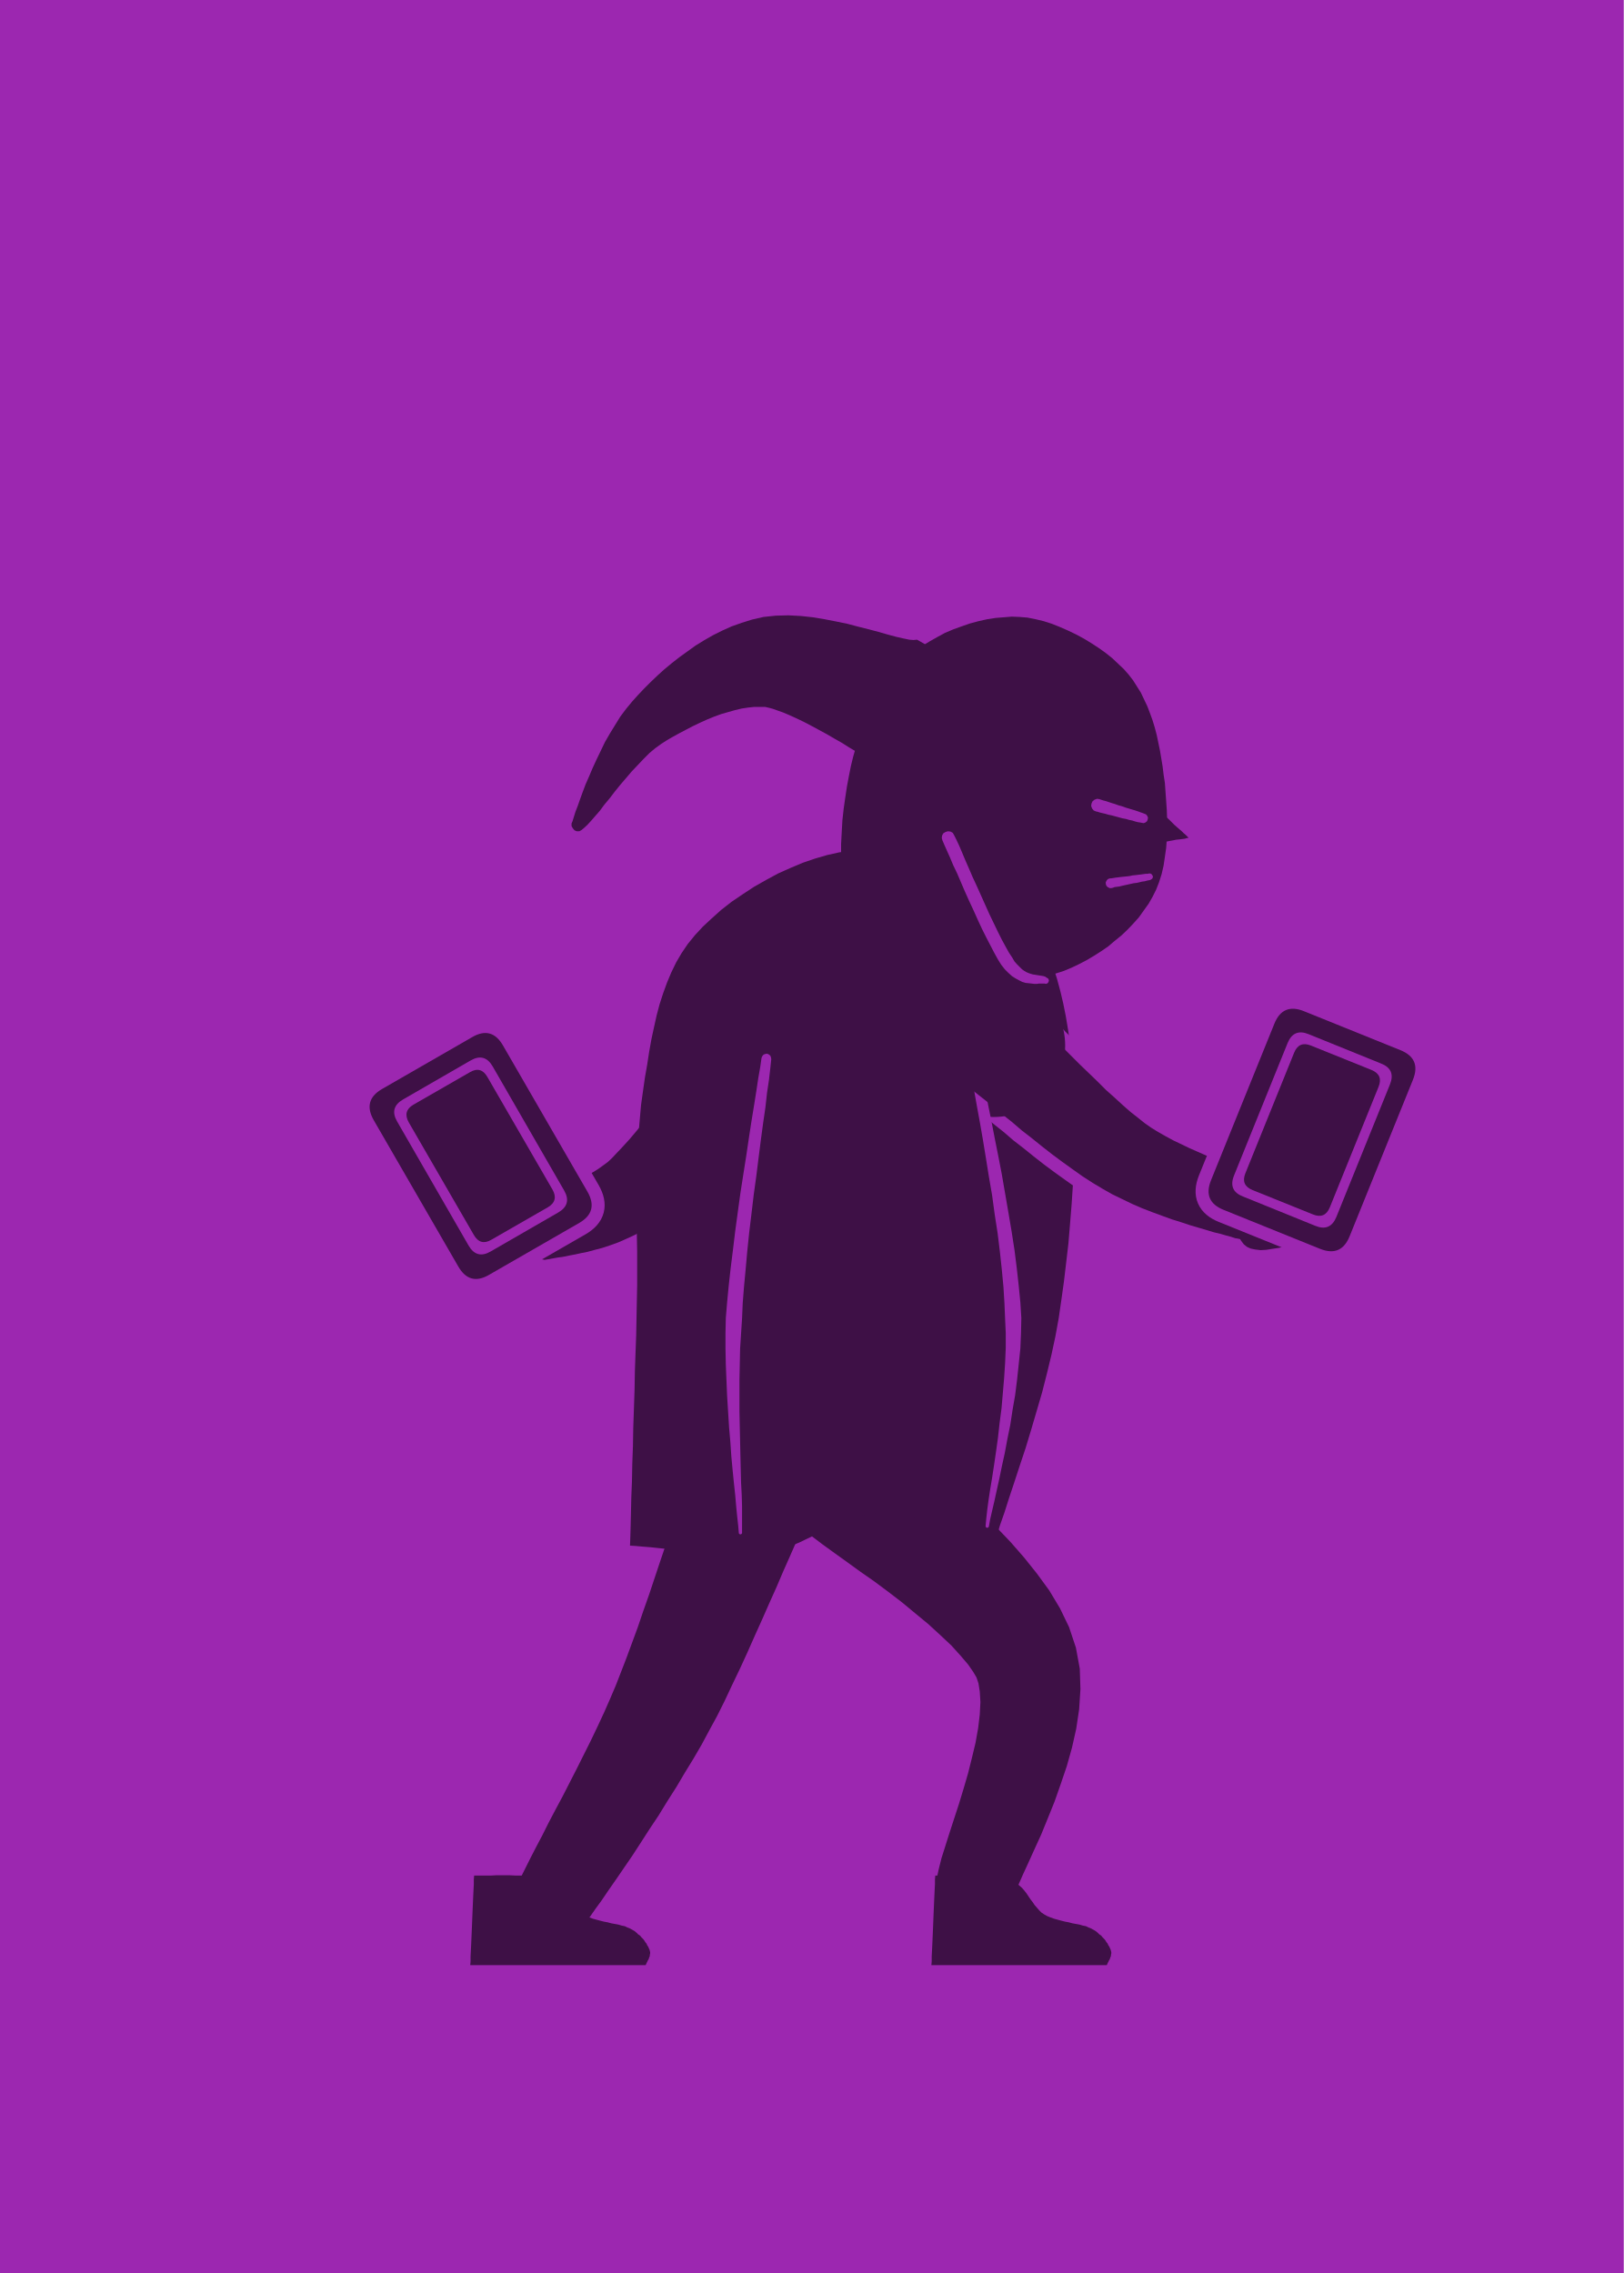
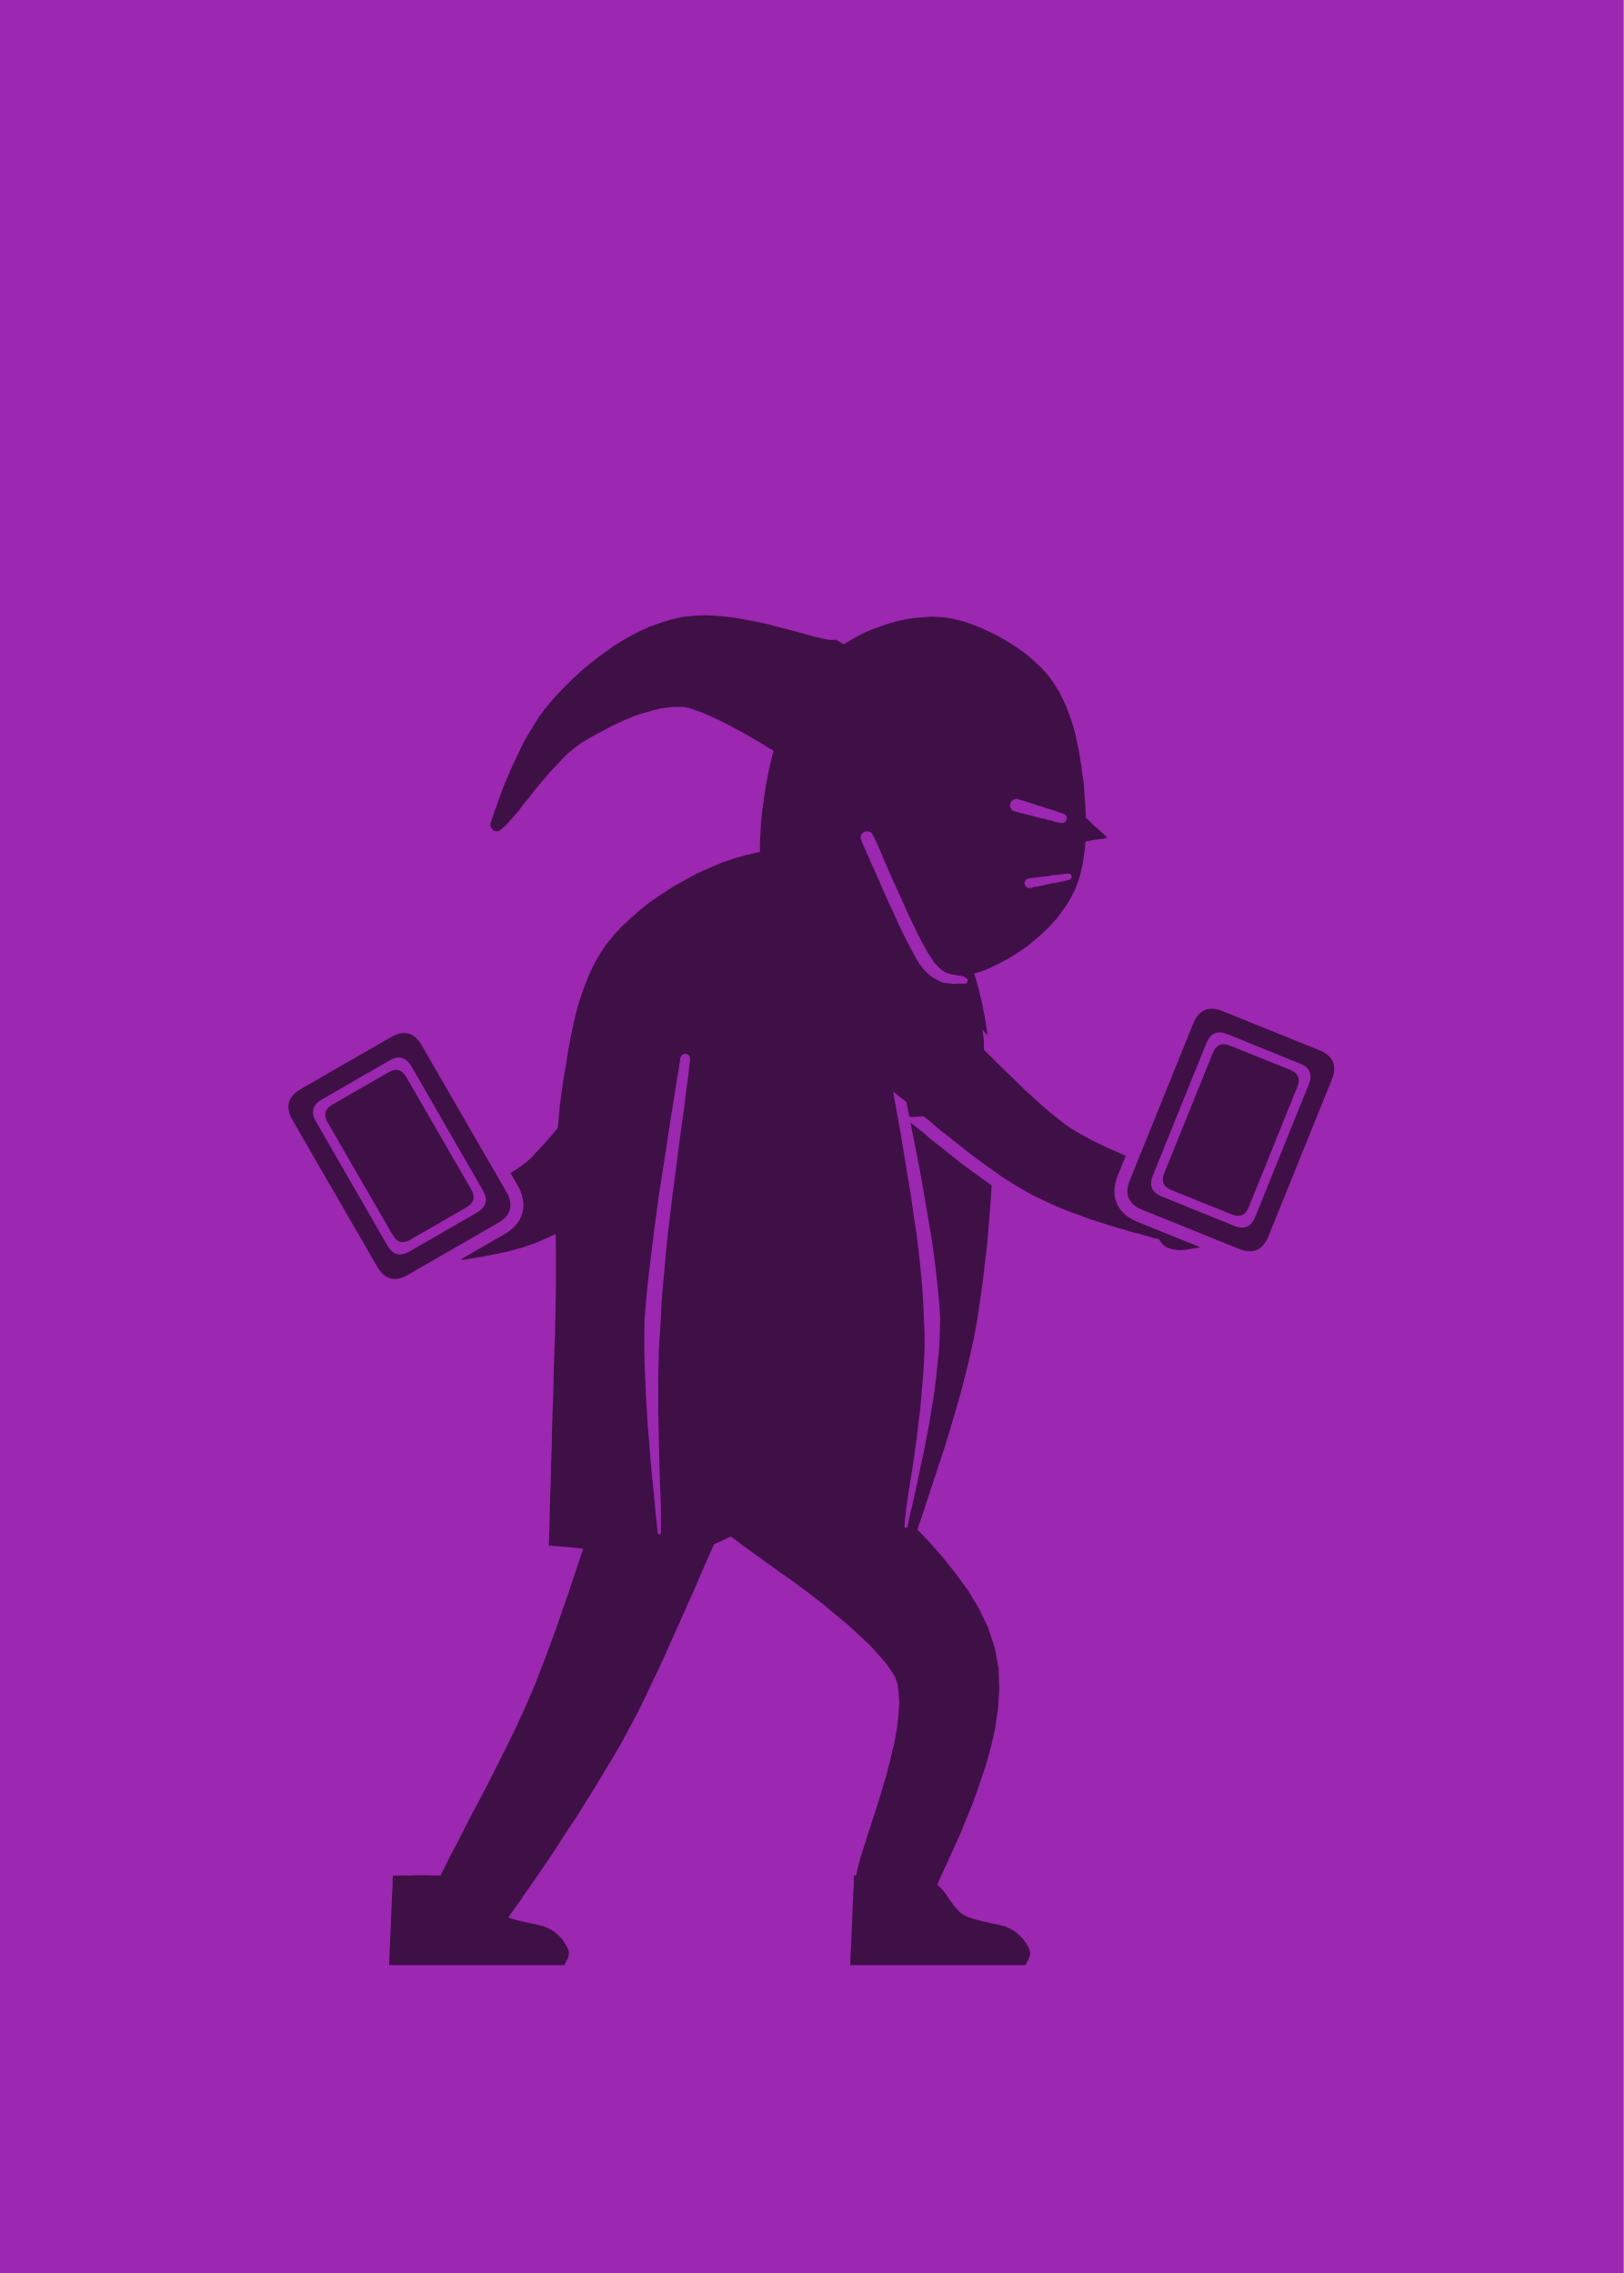
<svg xmlns="http://www.w3.org/2000/svg" viewBox="0 0 500 700">
  <rect width="500" height="700" fill="#9c27b0" />
-   <g transform="translate(0 26)">
+   <g transform="translate(-25 0) translate(0 26)">
    <path d="M220.7 290.1L219.5 291.8L218 293.8L216.3 296.2L214.4 298.7L212.3 301.5L210.2 304.4L207.9 307.4L205.5 310.5L203.1 313.6L200.7 316.6L198.3 319.5L196 322.3L193.8 324.9L191.7 327.2L189.9 329.1L188.4 330.7L187.1 331.9L185.6 333L184.2 334L182.6 335L181.1 335.8L179.5 336.6L177.9 337.4L176.3 338.1L174.7 338.7L173.2 339.3L171.6 339.8L170.1 340.4L168.6 340.9L167.1 341.5L165.6 342.1L164.4 342.7L161.1 344.7L158.9 347.9L158 351.7L158.7 355.6L160.7 358.9L163.9 361.1L167.7 362L171.6 361.3L172.3 361.2L173.1 361.1L174.2 360.9L175.6 360.6L177.2 360.3L179 359.9L181 359.5L183.2 358.9L185.5 358.3L187.9 357.5L190.4 356.6L192.9 355.5L195.5 354.3L198.2 352.8L200.9 351.2L203.6 349.3L206.3 347.2L209 344.9L211.8 342.4L214.6 339.8L217.4 336.9L220.3 334L223.2 331L226 328L228.8 325.1L231.4 322.2L233.9 319.5L236.3 317L238.4 314.7L240.3 312.7L241.9 311.1L243.3 309.9L246.2 304.8L247 299L245.5 293.4L241.9 288.7L236.8 285.8L231 285L225.4 286.5Z" fill="#3e1046" />
    <path d="M150 340L150.7 339.1L151.6 338.3L152.8 337.5L154.2 336.8L155.8 336.3L157.5 335.8L159.3 335.4L161 335.1L162.8 334.9L164.5 334.9L166.2 334.9L167.7 335.2L168.9 335.5L170 336L170.9 336.7L171.8 337.7L172.7 339L173.5 340.4L174.2 341.9L174.9 343.6L175.5 345.4L176 347.1L176.3 348.9L176.6 350.6L176.7 352.2L176.6 353.7L176.4 354.9L176 356L175.3 356.9L174.4 357.8L173.2 358.7L171.8 359.6L170.2 360.3L168.5 361L166.8 361.6L165 362.1L163.2 362.5L161.5 362.7L159.8 362.8L158.3 362.7L157.1 362.5L156 362L155.1 361.2L154.2 360.2L153.3 358.8L152.5 357.2L151.8 355.5L151.1 353.6L150.5 351.6L150 349.6L149.7 347.7L149.4 345.8L149.3 344L149.4 342.4L149.6 341.1Z" fill="#3e1046" />
    <path d="M117.6 309.4L145.4 293.4Q151.4 289.9 154.9 296.0L180.9 341.0Q184.4 347.1 178.4 350.6L150.6 366.6Q144.6 370.1 141.1 364.0L115.1 319.0Q111.6 312.9 117.6 309.4Z" fill="#9c27b0" stroke="#9c27b0" stroke-width="8" stroke-linejoin="round" />
    <path d="M117.6 309.4L145.4 293.4Q151.4 289.9 154.9 296.0L180.9 341.0Q184.4 347.1 178.4 350.6L150.6 366.6Q144.6 370.1 141.1 364.0L115.1 319.0Q111.6 312.9 117.6 309.4Z" fill="#3e1046" />
    <path d="M124.1 312.6L144.9 300.6Q149.2 298.1 151.7 302.4L173.7 340.6Q176.2 344.9 171.9 347.4L151.1 359.4Q146.8 361.9 144.3 357.6L122.3 319.4Q119.8 315.1 124.1 312.6Z" fill="#9c27b0" />
    <path d="M127.3 314.2L144.7 304.2Q148.1 302.2 150.1 305.7L170.1 340.3Q172.1 343.8 168.7 345.8L151.3 355.8Q147.9 357.8 145.9 354.3L125.9 319.7Q123.9 316.2 127.3 314.2Z" fill="#3e1046" />
    <path d="M213.4 422.7L212.6 425.3L211.7 428.5L210.6 432.1L209.3 436.1L208 440.4L206.5 445L205 449.8L203.3 454.8L201.6 459.9L199.9 465L198.1 470.1L196.4 475.1L194.6 480L192.9 484.6L191.2 489L189.6 493.1L187.9 497.1L186.1 501.2L184.1 505.5L182 509.9L179.8 514.3L177.6 518.7L175.4 523L173.2 527.3L171 531.4L168.9 535.4L167 539.2L165.1 542.8L163.4 546.1L161.9 549.1L160.6 551.7L159.6 554L158.1 558.4L158.4 563.1L160.5 567.3L164 570.4L168.4 571.9L173.1 571.6L177.3 569.5L180.4 566L181.8 564.1L183.4 561.8L185.3 559.2L187.4 556.1L189.7 552.8L192.1 549.3L194.7 545.5L197.3 541.5L200 537.3L202.8 533.1L205.5 528.7L208.3 524.3L210.9 519.9L213.6 515.5L216.1 511.2L218.4 506.9L220.8 502.5L223.1 497.9L225.4 493L227.8 488L230.1 483L232.4 477.8L234.7 472.7L236.9 467.7L239.1 462.8L241.1 458.1L243.1 453.6L244.9 449.5L246.6 445.7L248.1 442.4L249.4 439.6L250.6 437.3L252 429.6L250.3 422L245.9 415.6L239.3 411.4L231.6 410L224 411.7L217.6 416.1Z" fill="#3e1046" />
    <path d="M146 551.6L147 551.6L148.2 551.6L149.6 551.6L151.2 551.6L153 551.5L154.8 551.5L156.7 551.5L158.7 551.6L160.6 551.6L162.5 551.7L164.3 551.9L166 552.1L167.5 552.4L168.8 552.8L169.9 553.3L170.9 553.9L171.8 554.6L172.7 555.4L173.4 556.2L174.1 557.1L174.7 558L175.3 558.9L176 559.8L176.6 560.7L177.3 561.5L178 562.3L178.7 563L179.6 563.6L180.5 564.1L181.5 564.5L182.6 564.9L183.7 565.2L184.8 565.5L186 565.8L187.1 566L188.2 566.3L189.3 566.5L190.4 566.7L191.4 567L192.4 567.2L193.2 567.6L194 567.9L194.7 568.3L195.4 568.7L196 569.2L196.5 569.7L197.1 570.1L197.5 570.6L198 571.1L198.4 571.6L198.7 572.1L199.1 572.6L199.3 573.1L199.6 573.5L199.8 574L200 574.4L200.1 574.8L200.2 575.2L200.2 575.6L200.1 576L200.1 576.4L199.9 576.8L199.8 577.2L199.6 577.6L199.4 577.9L199.3 578.2L199.1 578.5L199 578.8L198.9 579L198.8 579.2L196.5 579.2L193.4 579.2L189.8 579.2L185.7 579.2L181.3 579.2L176.6 579.2L171.8 579.2L167 579.2L162.3 579.2L157.9 579.2L153.8 579.2L150.2 579.2L147.1 579.2L144.8 579.2L144.9 578L144.9 576.5L145 574.6L145.1 572.5L145.2 570.2L145.3 567.9L145.4 565.4L145.5 562.9L145.6 560.6L145.7 558.3L145.8 556.2L145.9 554.3L145.9 552.8L146 551.6Z" fill="#3e1046" />
-     <mask id="root1" maskUnits="userSpaceOnUse" x="-100" y="-100" width="700" height="900">
+     <mask id="root8" maskUnits="userSpaceOnUse" x="-100" y="-100" width="700" height="900">
      <rect x="-100" y="-100" width="700" height="900" fill="#fff" />
      <circle cx="262" cy="430" r="30" fill="#000" />
    </mask>
-     <g mask="url(#root1)">
+     <g mask="url(#root8)">
      <path d="M247.5 445.2L250.1 447.2L253.4 449.7L257 452.3L260.9 455.1L264.9 458L269.2 461L273.5 464.2L277.8 467.5L281.9 470.9L285.9 474.2L289.6 477.6L293 480.8L295.8 483.9L298.1 486.6L299.7 488.9L300.7 490.6L301.3 492.4L301.7 494.9L301.9 498.2L301.7 502L301.2 506.2L300.4 510.7L299.3 515.3L298.1 520.1L296.7 524.9L295.3 529.5L293.8 534.1L292.4 538.4L291.1 542.5L289.9 546.3L289 549.9L288.4 552.8L288.1 557.5L289.6 561.9L292.6 565.5L296.8 567.6L301.5 567.9L305.9 566.4L309.5 563.4L311.6 559.2L312.4 557.2L313.5 554.7L314.9 551.5L316.6 547.8L318.5 543.6L320.6 539L322.6 534.1L324.7 528.9L326.6 523.5L328.5 517.9L330.1 512.2L331.4 506.4L332.3 500.4L332.7 494.2L332.5 487.9L331.3 481.4L329.2 475.1L326.4 469.3L323.1 463.8L319.3 458.6L315.3 453.6L311.1 448.8L306.7 444.2L302.2 439.8L297.8 435.5L293.6 431.6L289.5 427.8L285.8 424.4L282.5 421.3L279.8 418.7L277.9 416.6L276.5 414.8L269.6 410.4L261.6 409L253.6 410.8L246.8 415.5L242.4 422.4L241 430.4L242.8 438.4Z" fill="#9c27b0" stroke="#9c27b0" stroke-width="8" stroke-linejoin="round" />
      <path d="M288 551.6L289 551.6L290.2 551.6L291.6 551.6L293.2 551.6L295 551.5L296.8 551.5L298.7 551.5L300.7 551.6L302.6 551.6L304.5 551.7L306.3 551.9L308 552.1L309.5 552.4L310.8 552.8L311.9 553.3L312.9 553.9L313.8 554.6L314.7 555.4L315.4 556.2L316.1 557.1L316.7 558L317.3 558.9L318 559.8L318.6 560.7L319.3 561.5L320 562.3L320.7 563L321.6 563.6L322.5 564.1L323.5 564.5L324.6 564.9L325.7 565.2L326.8 565.5L328 565.8L329.1 566L330.2 566.3L331.3 566.5L332.4 566.7L333.4 567L334.4 567.2L335.2 567.6L336 567.9L336.7 568.3L337.4 568.7L338 569.2L338.5 569.7L339.1 570.1L339.5 570.6L340 571.1L340.4 571.6L340.7 572.1L341.1 572.6L341.3 573.1L341.6 573.5L341.8 574L342 574.4L342.1 574.8L342.2 575.2L342.2 575.6L342.1 576L342.1 576.4L341.9 576.8L341.8 577.2L341.6 577.6L341.4 577.9L341.3 578.2L341.1 578.5L341 578.8L340.9 579L340.8 579.2L338.5 579.2L335.4 579.2L331.8 579.2L327.7 579.2L323.3 579.2L318.6 579.2L313.8 579.2L309 579.2L304.3 579.2L299.9 579.2L295.8 579.2L292.2 579.2L289.1 579.2L286.8 579.2L286.9 578L286.9 576.5L287 574.6L287.1 572.5L287.2 570.2L287.3 567.9L287.4 565.4L287.5 562.9L287.6 560.6L287.7 558.3L287.8 556.2L287.9 554.3L287.9 552.8L288 551.6Z" fill="#9c27b0" stroke="#9c27b0" stroke-width="8" stroke-linejoin="round" />
    </g>
    <path d="M247.5 445.2L250.1 447.2L253.4 449.7L257 452.3L260.9 455.1L264.9 458L269.2 461L273.5 464.2L277.8 467.5L281.9 470.9L285.9 474.2L289.6 477.6L293 480.8L295.8 483.9L298.1 486.6L299.7 488.9L300.7 490.6L301.3 492.4L301.7 494.9L301.9 498.2L301.7 502L301.2 506.2L300.4 510.7L299.3 515.3L298.1 520.1L296.7 524.9L295.3 529.5L293.8 534.1L292.4 538.4L291.1 542.5L289.9 546.3L289 549.9L288.4 552.8L288.1 557.5L289.6 561.9L292.6 565.5L296.8 567.6L301.5 567.9L305.9 566.4L309.5 563.4L311.6 559.2L312.4 557.2L313.5 554.7L314.9 551.5L316.6 547.8L318.5 543.6L320.6 539L322.6 534.1L324.7 528.9L326.6 523.5L328.5 517.9L330.1 512.2L331.4 506.4L332.3 500.4L332.7 494.2L332.5 487.9L331.3 481.4L329.2 475.1L326.4 469.3L323.1 463.8L319.3 458.6L315.3 453.6L311.1 448.8L306.7 444.2L302.2 439.8L297.8 435.5L293.6 431.6L289.5 427.8L285.8 424.4L282.5 421.3L279.8 418.7L277.9 416.6L276.5 414.8L269.6 410.4L261.6 409L253.6 410.8L246.8 415.5L242.4 422.4L241 430.4L242.8 438.4Z" fill="#3e1046" />
    <path d="M288 551.6L289 551.6L290.2 551.6L291.6 551.6L293.2 551.6L295 551.5L296.8 551.5L298.7 551.5L300.7 551.6L302.6 551.6L304.5 551.7L306.3 551.9L308 552.1L309.5 552.4L310.8 552.8L311.9 553.3L312.9 553.9L313.8 554.6L314.7 555.4L315.4 556.2L316.1 557.1L316.7 558L317.3 558.9L318 559.8L318.6 560.7L319.3 561.5L320 562.3L320.7 563L321.6 563.6L322.5 564.1L323.5 564.5L324.6 564.9L325.7 565.2L326.8 565.5L328 565.8L329.1 566L330.2 566.3L331.3 566.5L332.4 566.7L333.4 567L334.4 567.2L335.2 567.6L336 567.9L336.7 568.3L337.4 568.7L338 569.2L338.5 569.7L339.1 570.1L339.5 570.6L340 571.1L340.4 571.6L340.7 572.1L341.1 572.6L341.3 573.1L341.6 573.5L341.8 574L342 574.4L342.1 574.8L342.2 575.2L342.2 575.6L342.1 576L342.1 576.4L341.9 576.8L341.8 577.2L341.6 577.6L341.4 577.9L341.3 578.2L341.1 578.5L341 578.8L340.9 579L340.8 579.2L338.5 579.2L335.4 579.2L331.8 579.2L327.7 579.2L323.3 579.2L318.6 579.2L313.8 579.2L309 579.2L304.3 579.2L299.9 579.2L295.8 579.2L292.2 579.2L289.1 579.2L286.8 579.2L286.9 578L286.9 576.5L287 574.6L287.1 572.5L287.2 570.2L287.3 567.9L287.4 565.4L287.5 562.9L287.6 560.6L287.7 558.3L287.8 556.2L287.9 554.3L287.9 552.8L288 551.6Z" fill="#3e1046" />
    <path d="M282.4 171L281.3 171.1L280 171L278.1 170.6L275.9 170.1L273.3 169.4L270.5 168.6L267.5 167.8L264.3 167L260.9 166.1L257.5 165.4L253.9 164.7L250.3 164.1L246.6 163.7L242.8 163.5L238.9 163.6L235.1 164L231.6 164.8L228.4 165.8L225.3 166.9L222.4 168.2L219.6 169.6L216.8 171.2L214.2 172.8L211.7 174.6L209.2 176.4L206.9 178.2L204.6 180.1L202.5 182L200.4 184L198.4 186L196.5 188L194.7 190L192.8 192.3L191 194.7L189.4 197.3L187.8 199.9L186.3 202.5L185 205.2L183.7 207.9L182.5 210.5L181.4 213.1L180.3 215.6L179.4 218L178.6 220.2L177.9 222.2L177.2 224L176.7 225.6L176.3 226.9L176 227.6L176 228.4L176.4 229.1L176.9 229.7L177.6 230L178.4 230L179.1 229.6L179.7 229.1L180.8 228.1L182 226.8L183.3 225.3L184.7 223.7L186.1 221.8L187.7 219.9L189.3 217.8L191 215.7L192.8 213.6L194.5 211.6L196.4 209.6L198.2 207.7L200 205.9L201.8 204.4L203.6 203.1L205.3 202L207.2 200.9L209.2 199.8L211.3 198.7L213.4 197.6L215.5 196.6L217.7 195.6L219.9 194.7L222.1 193.9L224.2 193.3L226.3 192.7L228.4 192.2L230.4 191.9L232.3 191.7L234 191.7L235.6 191.7L236.9 192L238 192.3L239.4 192.8L241.1 193.4L243 194.2L245.2 195.2L247.5 196.3L249.8 197.5L252.2 198.8L254.6 200.1L257 201.5L259.3 202.8L261.5 204.2L263.7 205.5L265.8 206.8L267.9 208L269.6 209L277.3 210L284.9 207.9L291.1 203.2L295 196.4L296 188.7L293.9 181.1L289.2 174.9Z" fill="#3e1046" />
    <path d="M306 450L304.5 449.5L302.7 448.9L300.6 448.1L298.3 447.2L295.7 446.3L293 445.3L290.1 444.3L287.2 443.3L284.2 442.4L281.2 441.5L278.2 440.9L275.4 440.4L272.6 440.1L270 440L267.5 440.2L265.1 440.7L262.7 441.4L260.4 442.2L258 443.2L255.7 444.3L253.4 445.5L251 446.7L248.7 447.8L246.2 449L243.8 450L241.3 450.8L238.7 451.5L236 452L233.1 452.3L230.1 452.4L226.8 452.5L223.4 452.4L219.9 452.2L216.4 452L212.9 451.8L209.5 451.5L206.2 451.1L203.2 450.8L200.4 450.5L197.9 450.3L195.7 450.1L194 450L194.1 447.2L194.2 443.7L194.3 439.6L194.4 435.1L194.6 430.2L194.7 424.9L194.9 419.4L195 413.7L195.2 407.9L195.4 402L195.5 396.3L195.7 390.6L195.9 385.2L196 380L196.1 374.9L196.2 369.8L196.2 364.6L196.2 359.4L196.1 354.1L196.1 348.8L196.1 343.6L196.2 338.5L196.3 333.4L196.4 328.4L196.6 323.5L197 318.8L197.4 314.3L198 310L198.6 305.8L199.3 301.8L199.9 297.9L200.6 294L201.4 290.3L202.2 286.7L203.1 283.3L204.2 279.9L205.4 276.6L206.7 273.5L208.2 270.4L209.9 267.5L211.8 264.7L214 262L216.4 259.4L219.2 256.8L222.1 254.2L225.3 251.7L228.7 249.4L232.2 247.1L235.9 245L239.6 243L243.4 241.3L247.2 239.7L251 238.4L254.8 237.3L258.4 236.5L262 236L265.6 235.8L269.3 235.8L273.2 236.1L277.1 236.6L281 237.3L285 238.2L288.9 239.4L292.7 240.7L296.4 242.2L300 243.9L303.4 245.7L306.5 247.7L309.4 249.8L312 252L314.3 254.4L316.4 256.9L318.4 259.6L320.1 262.4L321.7 265.5L323.1 268.7L324.4 272L325.5 275.5L326.5 279.2L327.4 283L328.2 287L328.9 291.2L329.5 295.5L330 300L330.4 304.8L330.7 309.8L330.9 315.2L330.9 320.8L330.9 326.6L330.7 332.6L330.4 338.6L330 344.7L329.5 350.9L329 356.9L328.3 362.9L327.6 368.8L326.8 374.5L326 380L325 385.5L323.8 391.1L322.4 396.9L320.9 402.8L319.2 408.6L317.5 414.4L315.8 420L314 425.4L312.3 430.6L310.7 435.4L309.3 439.8L307.9 443.8L306.9 447.2L306 450Z" fill="#3e1046" />
    <path d="M262 210L262.7 207.1L263.5 204.3L264.4 201.5L265.4 198.8L266.4 196.1L267.6 193.4L268.9 190.9L270.2 188.4L271.7 186L273.2 183.8L274.8 181.6L276.4 179.6L278.2 177.7L280 176L281.9 174.4L284 172.9L286.3 171.5L288.6 170.2L291 168.9L293.6 167.8L296.1 166.9L298.7 166L301.3 165.3L304 164.7L306.6 164.3L309.1 164.1L311.6 163.9L314 164L316.4 164.2L318.9 164.7L321.4 165.3L323.9 166.1L326.4 167.1L328.9 168.2L331.4 169.4L333.8 170.7L336.1 172.1L338.4 173.6L340.5 175.1L342.5 176.7L344.3 178.4L346 180L347.5 181.7L348.9 183.5L350.1 185.4L351.3 187.3L352.3 189.4L353.3 191.5L354.1 193.6L354.9 195.8L355.6 198.1L356.2 200.4L356.7 202.8L357.2 205.2L357.6 207.6L358 210L358.3 212.5L358.7 215.1L358.9 217.9L359.1 220.7L359.3 223.6L359.4 226.5L359.4 229.4L359.3 232.3L359.1 235.1L358.7 237.9L358.3 240.6L357.7 243.2L356.9 245.7L356 248L354.9 250.2L353.7 252.3L352.2 254.4L350.7 256.5L349 258.4L347.2 260.3L345.3 262.1L343.2 263.8L341.2 265.5L339 267L336.8 268.4L334.6 269.7L332.3 270.9L330 272L327.6 273L325.1 273.8L322.5 274.6L319.8 275.3L317 275.9L314.1 276.4L311.3 276.8L308.4 277L305.5 277.2L302.6 277.2L299.8 277.1L297.1 276.9L294.5 276.5L292 276L289.5 275.4L287 274.6L284.5 273.8L282 272.8L279.5 271.7L277 270.5L274.6 269.1L272.3 267.7L270.2 266L268.2 264.3L266.3 262.4L264.6 260.4L263.2 258.3L262 256L261 253.5L260.3 250.7L259.7 247.6L259.3 244.4L259 241L259 237.5L259 233.9L259.2 230.2L259.4 226.6L259.8 223L260.3 219.5L260.8 216.2L261.4 213Z" fill="#3e1046" />
    <path d="M366 232L365.5 232.1L364.8 232.3L364 232.4L363.2 232.5L362.2 232.6L361.2 232.8L360.1 233L359.1 233.2L358 233.5L357 233.9L356.1 234.3L355.3 234.8L354.6 235.3L354 236L353.6 236.8L353.3 237.7L353.2 238.7L353.2 239.9L353.2 241.1L353.3 242.3L353.4 243.6L353.5 244.9L353.5 246.2L353.4 247.5L353.3 248.8L353 249.9L352.6 251L352 252L351.2 253L350.2 254.3L349 255.6L347.7 257L346.3 258.4L344.9 259.7L343.4 261L341.9 262.1L340.3 263L338.9 263.5L337.5 263.8L336.2 263.7L335 263.1L334 262L333.1 260.3L332.1 257.8L331.1 254.8L330.2 251.3L329.3 247.5L328.4 243.4L327.6 239.1L326.9 234.8L326.4 230.6L326 226.5L325.7 222.7L325.6 219.3L325.7 216.3L326 214L326.6 212.1L327.5 210.5L328.6 209.2L330 208.1L331.5 207.2L333.1 206.5L334.9 206L336.7 205.7L338.4 205.4L340.2 205.4L341.9 205.4L343.4 205.5L344.8 205.7L346 206L347 206.4L348 207.1L348.8 207.9L349.6 209L350.3 210.2L351 211.5L351.6 212.9L352.2 214.3L352.8 215.7L353.4 217.2L354 218.5L354.7 219.8L355.3 221L356 222L356.7 222.9L357.5 223.8L358.3 224.7L359.1 225.6L360 226.4L360.8 227.2L361.6 228L362.4 228.7L363.2 229.4L363.9 230L364.5 230.6L365.1 231.1L365.6 231.6L366 232Z" fill="#3e1046" />
    <path d="M337.5 223.9L338 224L338.6 224.2L339.4 224.4L340.3 224.6L341.3 224.9L342.3 225.1L343.4 225.4L344.5 225.7L345.6 226L346.7 226.2L347.7 226.5L348.7 226.7L349.6 227L350.4 227.2L351.1 227.3L351.6 227.4L352.2 227.5L352.7 227.3L353.2 226.9L353.4 226.4L353.5 225.8L353.3 225.3L352.9 224.8L352.4 224.6L351.9 224.4L351.3 224.2L350.5 223.9L349.6 223.6L348.6 223.3L347.6 223L346.6 222.7L345.5 222.3L344.4 222L343.3 221.6L342.3 221.3L341.4 221L340.5 220.7L339.7 220.5L339.1 220.3L338.5 220.1L337.8 220L337 220.3L336.4 220.8L336.1 221.5L336 222.2L336.3 223L336.8 223.6Z" fill="#9c27b0" />
    <path d="M342.2 247.5L342.7 247.4L343.2 247.2L343.9 247.1L344.7 247L345.5 246.8L346.4 246.6L347.3 246.4L348.2 246.2L349.1 246L350 245.9L350.9 245.7L351.7 245.5L352.5 245.4L353.2 245.2L353.7 245.1L354.2 245L354.5 244.8L354.8 244.6L355 244.2L355 243.8L354.8 243.5L354.6 243.2L354.2 243L353.8 243L353.4 243.1L352.8 243.1L352.1 243.2L351.4 243.3L350.5 243.4L349.7 243.5L348.7 243.6L347.8 243.8L346.9 243.9L345.9 244L345 244.1L344.2 244.2L343.4 244.3L342.8 244.4L342.2 244.5L341.8 244.5L341.2 244.7L340.8 245.1L340.5 245.7L340.5 246.2L340.7 246.8L341.1 247.2L341.7 247.5Z" fill="#9c27b0" />
    <path d="M290.2 232.8L290.8 234.2L291.6 236L292.5 238L293.5 240.4L294.7 242.9L295.9 245.7L297.1 248.5L298.4 251.4L299.8 254.4L301.1 257.3L302.4 260.1L303.7 262.7L305 265.2L306.2 267.5L307.3 269.5L308.3 271.1L309.4 272.5L310.5 273.6L311.6 274.6L312.7 275.3L313.8 275.9L314.8 276.4L315.8 276.7L316.8 276.8L317.7 276.9L318.5 277L319.3 277L319.9 276.9L320.5 276.9L321 276.9L321.3 276.9L321.7 276.9L322 277L322.4 276.9L322.7 276.7L322.9 276.3L323 276L322.9 275.6L322.7 275.3L322.3 275.1L321.9 274.8L321.3 274.6L320.7 274.5L320 274.4L319.4 274.3L318.8 274.2L318.1 274.1L317.4 273.9L316.8 273.7L316.1 273.4L315.4 273L314.7 272.5L314 271.8L313.2 271L312.4 270.1L311.7 268.9L310.7 267.4L309.7 265.6L308.5 263.4L307.3 261L306 258.3L304.7 255.6L303.4 252.7L302.1 249.8L300.8 246.9L299.5 244.1L298.3 241.3L297.2 238.8L296.2 236.4L295.3 234.3L294.5 232.6L293.8 231.2L293.4 230.5L292.7 230.1L291.9 230L291.2 230.2L290.5 230.6L290.1 231.3L290 232.1Z" fill="#9c27b0" />
    <path d="M234.5 299.8L234.1 302.6L233.5 306L232.9 310L232.2 314.4L231.4 319.3L230.6 324.5L229.8 329.9L228.9 335.6L228 341.4L227.2 347.2L226.4 353.1L225.7 358.9L225 364.5L224.4 369.9L223.9 375.1L223.5 379.9L223.4 384.6L223.4 389.3L223.5 394.2L223.7 399.1L223.9 403.9L224.2 408.7L224.5 413.5L224.9 418.1L225.2 422.5L225.6 426.8L226 430.8L226.4 434.5L226.7 438L227 441L227.3 443.7L227.5 446L227.5 446.2L227.7 446.4L227.8 446.5L228 446.5L228.2 446.5L228.4 446.3L228.5 446.2L228.5 446L228.5 443.7L228.5 441L228.5 437.9L228.4 434.4L228.2 430.6L228.1 426.6L228 422.4L227.9 417.9L227.8 413.3L227.7 408.6L227.7 403.8L227.7 399L227.8 394.2L227.9 389.4L228.2 384.7L228.5 380.1L228.7 375.4L229.1 370.3L229.6 365L230.1 359.4L230.7 353.6L231.4 347.8L232.1 341.9L232.9 336.1L233.6 330.5L234.3 325L235 319.8L235.7 315L236.2 310.5L236.8 306.5L237.2 303L237.5 300.2L237.4 299.6L237.2 299.1L236.7 298.7L236.2 298.5L235.6 298.6L235.1 298.8L234.7 299.3Z" fill="#9c27b0" />
    <path d="M298.5 300.2L298.9 303.1L299.5 306.6L300.1 310.6L300.9 315.1L301.8 320L302.7 325.2L303.6 330.7L304.5 336.3L305.5 342.1L306.3 348L307.2 353.8L307.9 359.5L308.5 365.1L309 370.4L309.3 375.4L309.5 380.1L309.7 384.5L309.7 389.1L309.5 393.8L309.2 398.4L308.8 403.1L308.4 407.7L307.8 412.3L307.3 416.8L306.7 421.1L306.1 425.2L305.5 429.1L304.9 432.7L304.4 436L304 439L303.7 441.7L303.5 443.9L303.5 444.1L303.6 444.3L303.7 444.4L303.9 444.5L304.1 444.5L304.3 444.4L304.4 444.3L304.5 444.1L304.9 441.9L305.5 439.3L306.2 436.3L306.9 433.1L307.7 429.5L308.5 425.6L309.4 421.5L310.2 417.2L311.1 412.8L311.8 408.2L312.6 403.6L313.2 398.8L313.7 394.1L314.2 389.3L314.4 384.6L314.5 379.9L314.2 375.1L313.7 370L313.1 364.6L312.4 359L311.5 353.2L310.5 347.3L309.5 341.5L308.5 335.7L307.4 330L306.3 324.5L305.3 319.3L304.3 314.4L303.5 310L302.7 306L302 302.6L301.5 299.8L301.3 299.2L300.9 298.8L300.3 298.5L299.8 298.5L299.2 298.7L298.8 299.1L298.5 299.7Z" fill="#9c27b0" />
-     <mask id="root2" maskUnits="userSpaceOnUse" x="-100" y="-100" width="700" height="900">
+     <mask id="root9" maskUnits="userSpaceOnUse" x="-100" y="-100" width="700" height="900">
      <rect x="-100" y="-100" width="700" height="900" fill="#fff" />
      <circle cx="306" cy="296" r="22" fill="#000" />
    </mask>
-     <g mask="url(#root2)">
+     <g mask="url(#root9)">
      <path d="M296.1 307.3L297.6 308.3L299.3 309.6L301.3 311.2L303.6 313L306.1 315.1L308.8 317.3L311.7 319.6L314.6 322.1L317.7 324.5L320.8 327L324 329.5L327.1 331.8L330.3 334.1L333.4 336.3L336.5 338.3L339.5 340.1L342.5 341.8L345.6 343.3L348.7 344.8L351.7 346.1L354.8 347.3L357.8 348.4L360.8 349.5L363.7 350.4L366.4 351.3L369.1 352.1L371.5 352.8L373.8 353.5L375.9 354L377.6 354.5L379.1 354.9L380.3 355.3L384.1 356L388 355.2L391.2 353L393.3 349.7L394 345.9L393.2 342L391 338.8L387.7 336.7L386.3 336L384.5 335.2L382.7 334.4L380.6 333.6L378.5 332.7L376.2 331.8L373.8 330.8L371.3 329.8L368.8 328.7L366.3 327.6L363.8 326.4L361.3 325.2L358.9 323.9L356.6 322.6L354.5 321.3L352.5 319.9L350.5 318.3L348.2 316.5L345.8 314.4L343.3 312.1L340.6 309.7L338 307.1L335.3 304.5L332.6 301.9L330 299.3L327.5 296.8L325.1 294.4L322.9 292L320.8 289.9L318.9 287.9L317.2 286.1L315.9 284.7L310.8 281.8L305 281L299.3 282.6L294.7 286.1L291.8 291.2L291 297L292.6 302.7Z" fill="#9c27b0" stroke="#9c27b0" stroke-width="8" stroke-linejoin="round" />
      <path d="M378 334L378.7 333.1L379.8 332.4L381.2 331.7L382.7 331.2L384.4 330.8L386.3 330.4L388.3 330.3L390.2 330.2L392.2 330.2L394.1 330.3L395.8 330.6L397.5 330.9L398.9 331.4L400 332L401 332.8L401.9 333.8L402.8 335.1L403.7 336.5L404.5 338.1L405.2 339.8L405.8 341.5L406.2 343.3L406.6 345L406.8 346.7L406.9 348.2L406.8 349.7L406.5 351L406 352L405.3 352.9L404.2 353.9L402.8 354.8L401.3 355.6L399.6 356.4L397.7 357.1L395.8 357.8L393.8 358.3L391.8 358.6L389.9 358.9L388.2 359L386.5 358.8L385.1 358.5L384 358L383 357.2L382.1 356L381.2 354.4L380.3 352.7L379.5 350.7L378.8 348.7L378.3 346.5L377.8 344.3L377.4 342.2L377.2 340.1L377.1 338.2L377.2 336.5L377.5 335.1Z" fill="#9c27b0" stroke="#9c27b0" stroke-width="8" stroke-linejoin="round" />
    </g>
    <path d="M296.1 307.3L297.6 308.3L299.3 309.6L301.3 311.2L303.6 313L306.1 315.1L308.8 317.3L311.7 319.6L314.6 322.1L317.7 324.5L320.8 327L324 329.5L327.1 331.8L330.3 334.1L333.4 336.3L336.5 338.3L339.5 340.1L342.5 341.8L345.6 343.3L348.7 344.8L351.7 346.1L354.8 347.3L357.8 348.4L360.8 349.5L363.7 350.4L366.4 351.3L369.1 352.1L371.5 352.8L373.8 353.5L375.9 354L377.6 354.5L379.1 354.9L380.3 355.3L384.1 356L388 355.2L391.2 353L393.3 349.7L394 345.9L393.2 342L391 338.8L387.7 336.7L386.3 336L384.5 335.2L382.7 334.4L380.6 333.6L378.5 332.7L376.2 331.8L373.8 330.8L371.3 329.8L368.8 328.7L366.3 327.6L363.8 326.4L361.3 325.2L358.9 323.9L356.6 322.6L354.5 321.3L352.5 319.9L350.5 318.3L348.2 316.5L345.8 314.4L343.3 312.1L340.6 309.7L338 307.1L335.3 304.5L332.6 301.9L330 299.3L327.5 296.8L325.1 294.4L322.9 292L320.8 289.9L318.9 287.9L317.2 286.1L315.9 284.7L310.8 281.8L305 281L299.3 282.6L294.7 286.1L291.8 291.2L291 297L292.6 302.7Z" fill="#3e1046" />
    <path d="M378 334L378.7 333.1L379.8 332.4L381.2 331.7L382.7 331.2L384.4 330.8L386.3 330.4L388.3 330.3L390.2 330.2L392.2 330.2L394.1 330.3L395.8 330.6L397.5 330.9L398.9 331.4L400 332L401 332.8L401.9 333.8L402.8 335.1L403.7 336.5L404.5 338.1L405.2 339.8L405.8 341.5L406.2 343.3L406.6 345L406.8 346.7L406.9 348.2L406.8 349.7L406.5 351L406 352L405.3 352.9L404.2 353.9L402.8 354.8L401.3 355.6L399.6 356.4L397.7 357.1L395.8 357.8L393.8 358.3L391.8 358.6L389.9 358.9L388.2 359L386.5 358.8L385.1 358.5L384 358L383 357.2L382.1 356L381.2 354.4L380.3 352.7L379.5 350.7L378.8 348.7L378.3 346.5L377.8 344.3L377.4 342.2L377.2 340.1L377.1 338.2L377.2 336.5L377.5 335.1Z" fill="#3e1046" />
    <path d="M401.5 285.4L431.2 297.4Q437.7 300.0 435.1 306.5L415.6 354.7Q413.0 361.2 406.5 358.6L376.8 346.6Q370.3 344.0 372.9 337.5L392.4 289.3Q395.0 282.8 401.5 285.4Z" fill="#9c27b0" stroke="#9c27b0" stroke-width="8" stroke-linejoin="round" />
    <path d="M401.5 285.4L431.2 297.4Q437.7 300.0 435.1 306.5L415.6 354.7Q413.0 361.2 406.5 358.6L376.8 346.6Q370.3 344.0 372.9 337.5L392.4 289.3Q395.0 282.8 401.5 285.4Z" fill="#3e1046" />
    <path d="M403.0 292.5L425.2 301.5Q429.9 303.3 428.0 308.0L411.5 348.8Q409.6 353.4 405.0 351.5L382.8 342.5Q378.1 340.7 380.0 336.0L396.5 295.2Q398.4 290.6 403.0 292.5Z" fill="#9c27b0" />
    <path d="M403.7 296.0L422.3 303.5Q426.0 305.0 424.5 308.7L409.5 345.8Q408.0 349.5 404.3 348.0L385.7 340.5Q382.0 339.0 383.5 335.3L398.5 298.2Q400.0 294.5 403.7 296.0Z" fill="#3e1046" />
  </g>
</svg>
